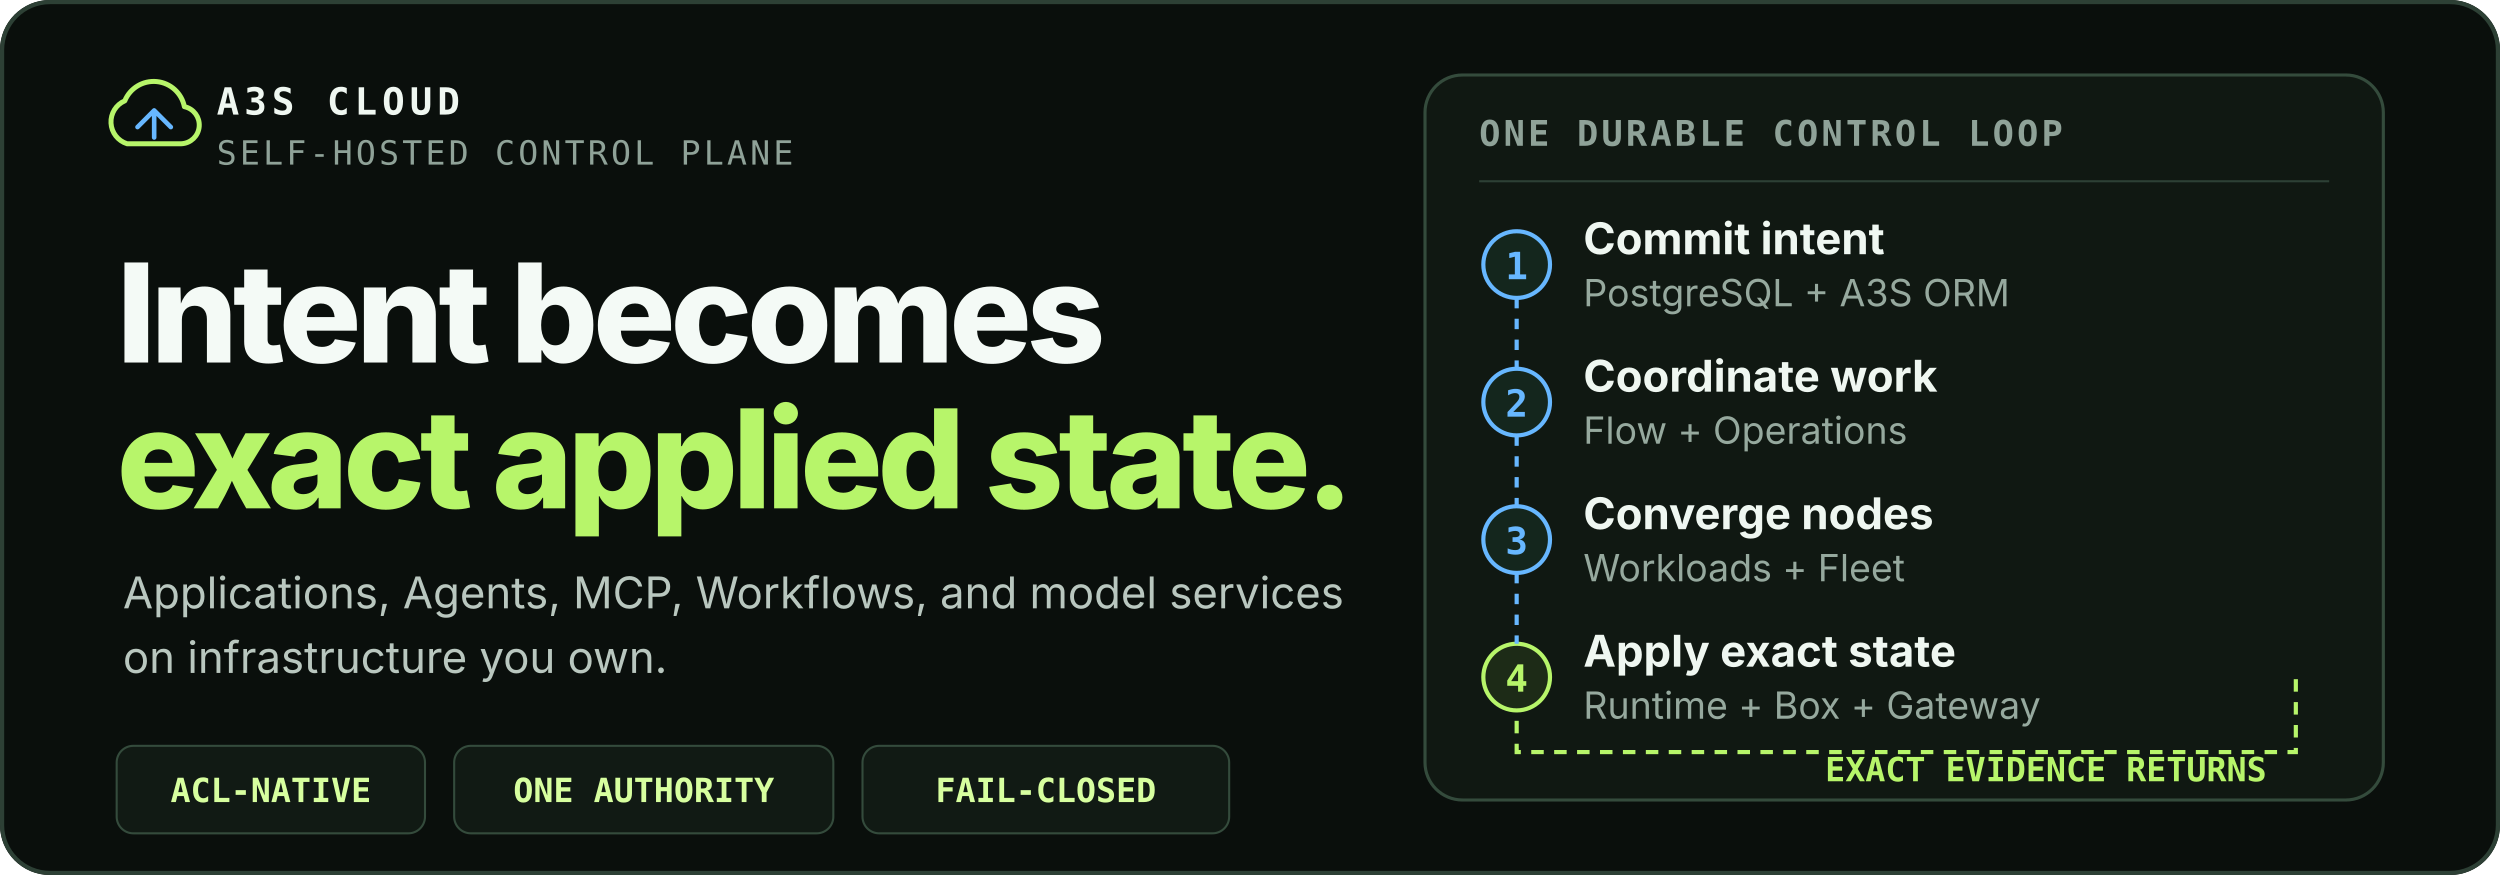
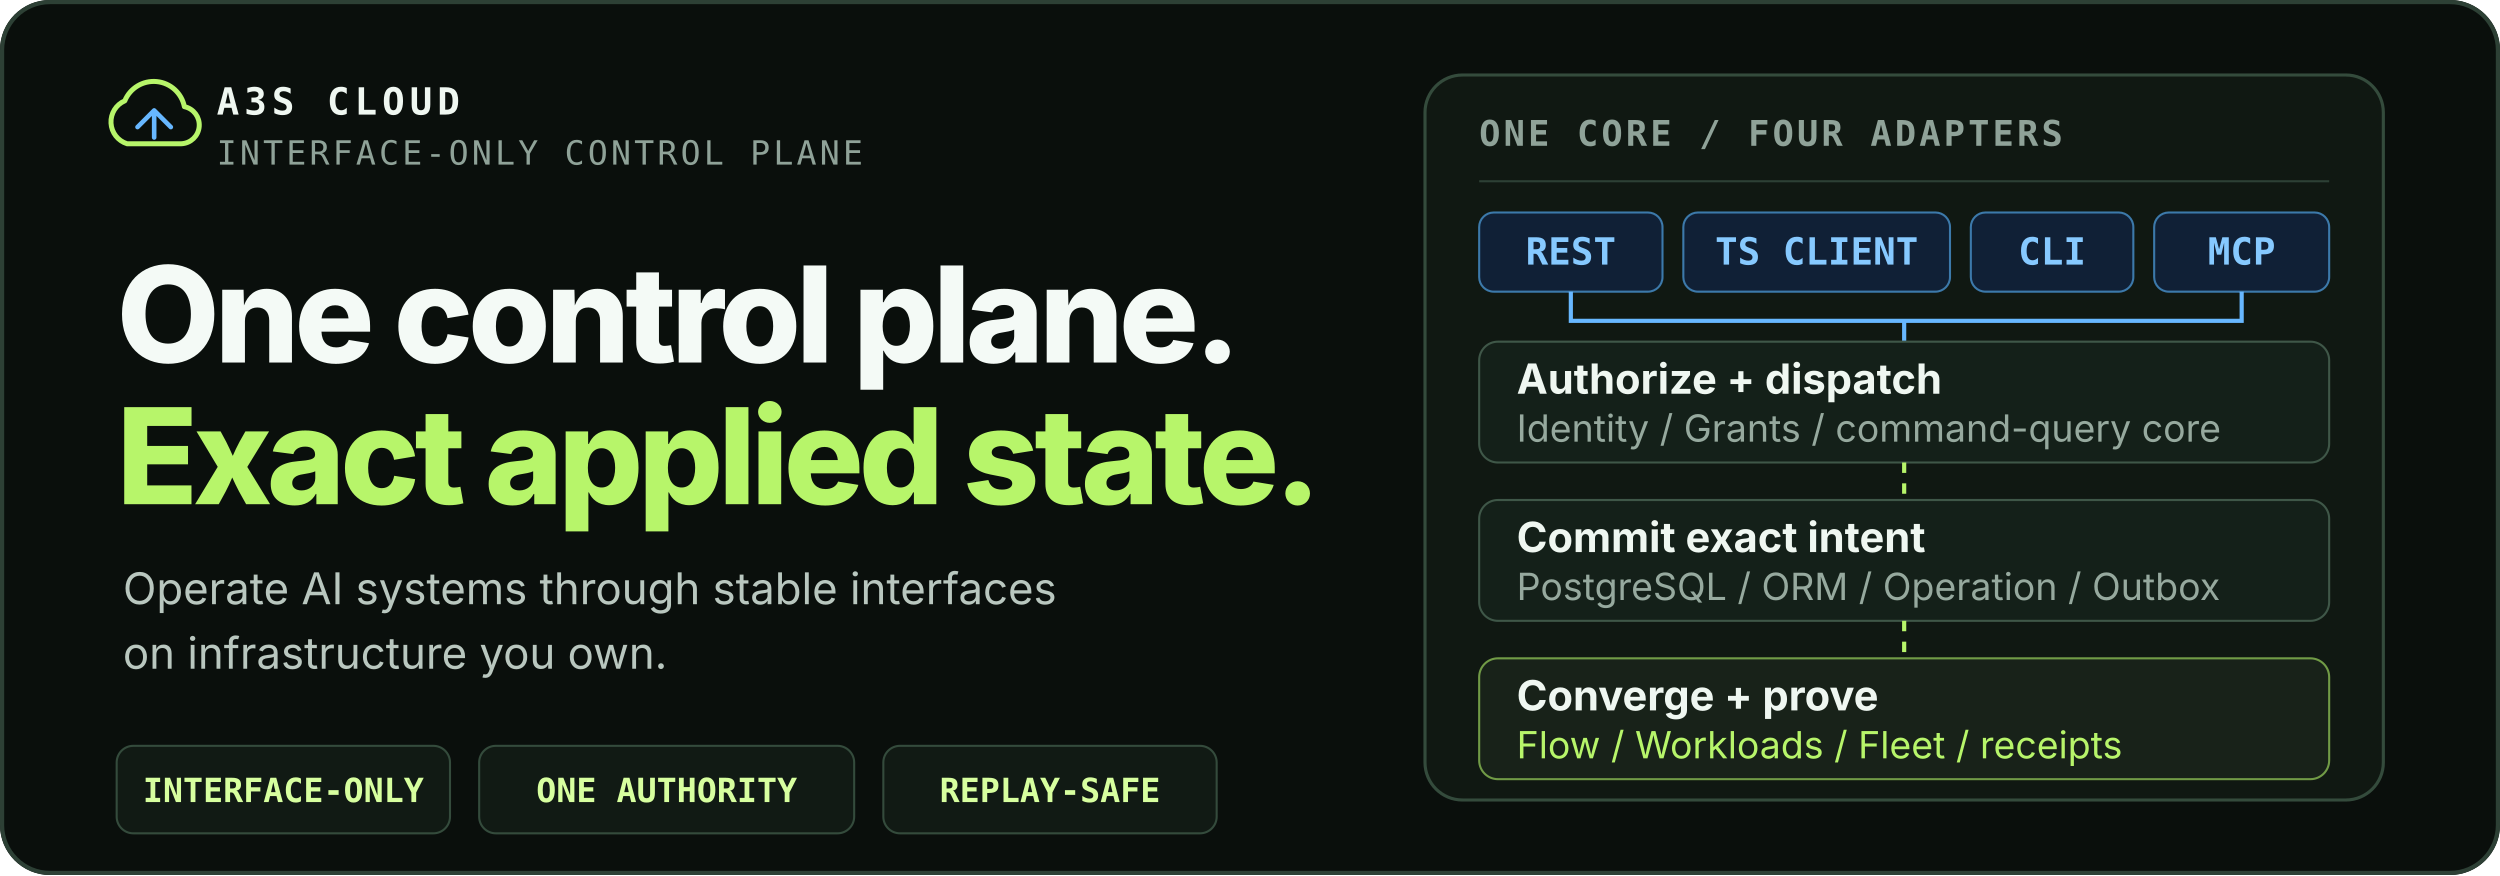
<svg xmlns="http://www.w3.org/2000/svg" width="1200" height="420" viewBox="0 0 1200 420" role="img" aria-labelledby="title desc">
  <rect width="1200" height="420" rx="24" fill="#0a0f0c" />
  <rect x="1" y="1" width="1198" height="418" rx="23" fill="none" stroke="#2d4035" stroke-width="2" />
  <g transform="translate(56 45)">
    <g fill="none" stroke-linecap="round" stroke-linejoin="round">
      <path d="M5 24h26a9 9 0 0 0 1.5-17.8A15 15 0 0 0 3.9 3.4 11 11 0 0 0 5 24Z" stroke="#b7f56a" stroke-width="2.4" />
      <path d="m10 16 8-8 8 8M18 8v13" stroke="#67b7ff" stroke-width="2.2" />
    </g>
    <text x="48" y="10" fill="#eff7f1" font-family="ui-monospace, SFMono-Regular, Menlo, Consolas, monospace" font-size="18" font-weight="700" letter-spacing="2.4">A3S CLOUD</text>
-     <text x="48" y="34" fill="#8fa298" font-family="ui-monospace, SFMono-Regular, Menlo, Consolas, monospace" font-size="16" letter-spacing="1.5">SELF-HOSTED CONTROL PLANE</text>
+     <text x="48" y="34" fill="#8fa298" font-family="ui-monospace, SFMono-Regular, Menlo, Consolas, monospace" font-size="16" letter-spacing="1.5">INTERFACE-ONLY CONTROL PLANE</text>
  </g>
  <g transform="translate(56 118)">
-     <text x="0" y="56" fill="#f4faf6" font-family="ui-sans-serif, system-ui, -apple-system, Segoe UI, sans-serif" font-size="66" font-weight="760" letter-spacing="-2.5">Intent becomes</text>
-     <text x="0" y="126" fill="#b7f56a" font-family="ui-sans-serif, system-ui, -apple-system, Segoe UI, sans-serif" font-size="66" font-weight="760" letter-spacing="-2.5">exact applied state.</text>
-     <text x="3" y="174" fill="#b9c7bf" font-family="ui-sans-serif, system-ui, -apple-system, Segoe UI, sans-serif" font-size="21">Applications, Agents, MCP, Workflows, and model services</text>
-     <text x="3" y="205" fill="#b9c7bf" font-family="ui-sans-serif, system-ui, -apple-system, Segoe UI, sans-serif" font-size="21">on infrastructure you own.</text>
+     <text x="0" y="56" fill="#f4faf6" font-family="ui-sans-serif, system-ui, -apple-system, Segoe UI, sans-serif" font-size="64" font-weight="760" letter-spacing="-2.4">One control plane.</text>
+     <text x="0" y="124" fill="#b7f56a" font-family="ui-sans-serif, system-ui, -apple-system, Segoe UI, sans-serif" font-size="64" font-weight="760" letter-spacing="-2.4">Exact applied state.</text>
+     <text x="3" y="172" fill="#b9c7bf" font-family="ui-sans-serif, system-ui, -apple-system, Segoe UI, sans-serif" font-size="21">Operate AI systems through stable interfaces</text>
+     <text x="3" y="203" fill="#b9c7bf" font-family="ui-sans-serif, system-ui, -apple-system, Segoe UI, sans-serif" font-size="21">on infrastructure you own.</text>
    <g transform="translate(0 240)" font-family="ui-monospace, SFMono-Regular, Menlo, Consolas, monospace" font-size="16" font-weight="700">
-       <rect width="148" height="42" rx="8" fill="#111a14" stroke="#344b3c" />
-       <text x="74" y="27" fill="#d7ff9f" text-anchor="middle">ACL-NATIVE</text>
-       <rect x="162" width="182" height="42" rx="8" fill="#111a14" stroke="#344b3c" />
-       <text x="253" y="27" fill="#d7ff9f" text-anchor="middle">ONE AUTHORITY</text>
-       <rect x="358" width="176" height="42" rx="8" fill="#111a14" stroke="#344b3c" />
-       <text x="446" y="27" fill="#d7ff9f" text-anchor="middle">FAIL-CLOSED</text>
+       <rect width="160" height="42" rx="8" fill="#111a14" stroke="#344b3c" />
+       <text x="80" y="27" fill="#d7ff9f" text-anchor="middle">INTERFACE-ONLY</text>
+       <rect x="174" width="180" height="42" rx="8" fill="#111a14" stroke="#344b3c" />
+       <text x="264" y="27" fill="#d7ff9f" text-anchor="middle">ONE AUTHORITY</text>
+       <rect x="368" width="160" height="42" rx="8" fill="#111a14" stroke="#344b3c" />
+       <text x="448" y="27" fill="#d7ff9f" text-anchor="middle">REPLAY-SAFE</text>
    </g>
  </g>
  <g transform="translate(684 36)">
    <rect width="460" height="348" rx="18" fill="#101812" stroke="#344b3c" stroke-width="1.5" />
-     <text x="26" y="34" fill="#8fa298" font-family="ui-monospace, SFMono-Regular, Menlo, Consolas, monospace" font-size="17" font-weight="700" letter-spacing="1.5">ONE DURABLE CONTROL LOOP</text>
+     <text x="26" y="34" fill="#8fa298" font-family="ui-monospace, SFMono-Regular, Menlo, Consolas, monospace" font-size="17" font-weight="700" letter-spacing="1.5">ONE CORE / FOUR ADAPTERS</text>
    <line x1="26" y1="51" x2="434" y2="51" stroke="#2d4035" />
+     <g font-family="ui-monospace, SFMono-Regular, Menlo, Consolas, monospace" font-size="18" font-weight="700" text-anchor="middle">
+       <rect x="26" y="66" width="88" height="38" rx="7" fill="#102036" stroke="#3c79aa" />
+       <text x="70" y="91" fill="#86c9ff">REST</text>
+       <rect x="124" y="66" width="128" height="38" rx="7" fill="#102036" stroke="#3c79aa" />
+       <text x="188" y="91" fill="#86c9ff">TS CLIENT</text>
+       <rect x="262" y="66" width="78" height="38" rx="7" fill="#102036" stroke="#3c79aa" />
+       <text x="301" y="91" fill="#86c9ff">CLI</text>
+       <rect x="350" y="66" width="84" height="38" rx="7" fill="#102036" stroke="#3c79aa" />
+       <text x="392" y="91" fill="#86c9ff">MCP</text>
+     </g>
+     <path d="M70 104v14h322v-14M230 118v10" fill="none" stroke="#67b7ff" stroke-width="2" />
    <g font-family="ui-sans-serif, system-ui, -apple-system, Segoe UI, sans-serif">
-       <circle cx="44" cy="91" r="16" fill="#14261d" stroke="#67b7ff" stroke-width="2" />
-       <text x="44" y="98" fill="#67b7ff" font-family="ui-monospace, SFMono-Regular, Menlo, Consolas, monospace" font-size="18" font-weight="700" text-anchor="middle">1</text>
-       <text x="76" y="86" fill="#eff7f1" font-size="21" font-weight="700">Commit intent</text>
-       <text x="76" y="111" fill="#96a99e" font-size="18">PostgreSQL + A3S ORM</text>
-       <circle cx="44" cy="157" r="16" fill="#14261d" stroke="#67b7ff" stroke-width="2" />
-       <text x="44" y="164" fill="#67b7ff" font-family="ui-monospace, SFMono-Regular, Menlo, Consolas, monospace" font-size="18" font-weight="700" text-anchor="middle">2</text>
-       <text x="76" y="152" fill="#eff7f1" font-size="21" font-weight="700">Coordinate work</text>
-       <text x="76" y="177" fill="#96a99e" font-size="18">Flow + Operations</text>
-       <circle cx="44" cy="223" r="16" fill="#14261d" stroke="#67b7ff" stroke-width="2" />
-       <text x="44" y="230" fill="#67b7ff" font-family="ui-monospace, SFMono-Regular, Menlo, Consolas, monospace" font-size="18" font-weight="700" text-anchor="middle">3</text>
-       <text x="76" y="218" fill="#eff7f1" font-size="21" font-weight="700">Converge nodes</text>
-       <text x="76" y="243" fill="#96a99e" font-size="18">Workloads + Fleet</text>
-       <circle cx="44" cy="289" r="16" fill="#1d2b17" stroke="#b7f56a" stroke-width="2" />
-       <text x="44" y="296" fill="#b7f56a" font-family="ui-monospace, SFMono-Regular, Menlo, Consolas, monospace" font-size="18" font-weight="700" text-anchor="middle">4</text>
-       <text x="76" y="284" fill="#eff7f1" font-size="21" font-weight="700">Apply exact state</text>
-       <text x="76" y="309" fill="#96a99e" font-size="18">Runtime + Box + Gateway</text>
+       <rect x="26" y="128" width="408" height="58" rx="9" fill="#142019" stroke="#3f5748" />
+       <text x="44" y="153" fill="#eff7f1" font-size="20" font-weight="700">Authorize + dispatch</text>
+       <text x="44" y="176" fill="#96a99e" font-size="18">Identity / Grants / command-query core</text>
+       <rect x="26" y="204" width="408" height="58" rx="9" fill="#142019" stroke="#3f5748" />
+       <text x="44" y="229" fill="#eff7f1" font-size="20" font-weight="700">Commit exact intent</text>
+       <text x="44" y="252" fill="#96a99e" font-size="18">PostgreSQL / ORM / Operation / Outbox</text>
+       <rect x="26" y="280" width="408" height="58" rx="9" fill="#182219" stroke="#719b46" />
+       <text x="44" y="305" fill="#eff7f1" font-size="20" font-weight="700">Converge + prove</text>
+       <text x="44" y="328" fill="#b7f56a" font-size="18">Flow / Workloads / Fleet / receipts</text>
    </g>
-     <path d="M44 107v34M44 173v34M44 239v34" fill="none" stroke="#67b7ff" stroke-width="2" stroke-dasharray="5 5" />
-     <path d="M418 290v35H44v-20" fill="none" stroke="#b7f56a" stroke-width="2" stroke-dasharray="6 5" />
-     <text x="404" y="339" fill="#b7f56a" font-family="ui-monospace, SFMono-Regular, Menlo, Consolas, monospace" font-size="16" font-weight="700" text-anchor="end">EXACT EVIDENCE RETURNS</text>
+     <path d="M230 186v18M230 262v18" fill="none" stroke="#b7f56a" stroke-width="2" stroke-dasharray="5 5" />
  </g>
</svg>
